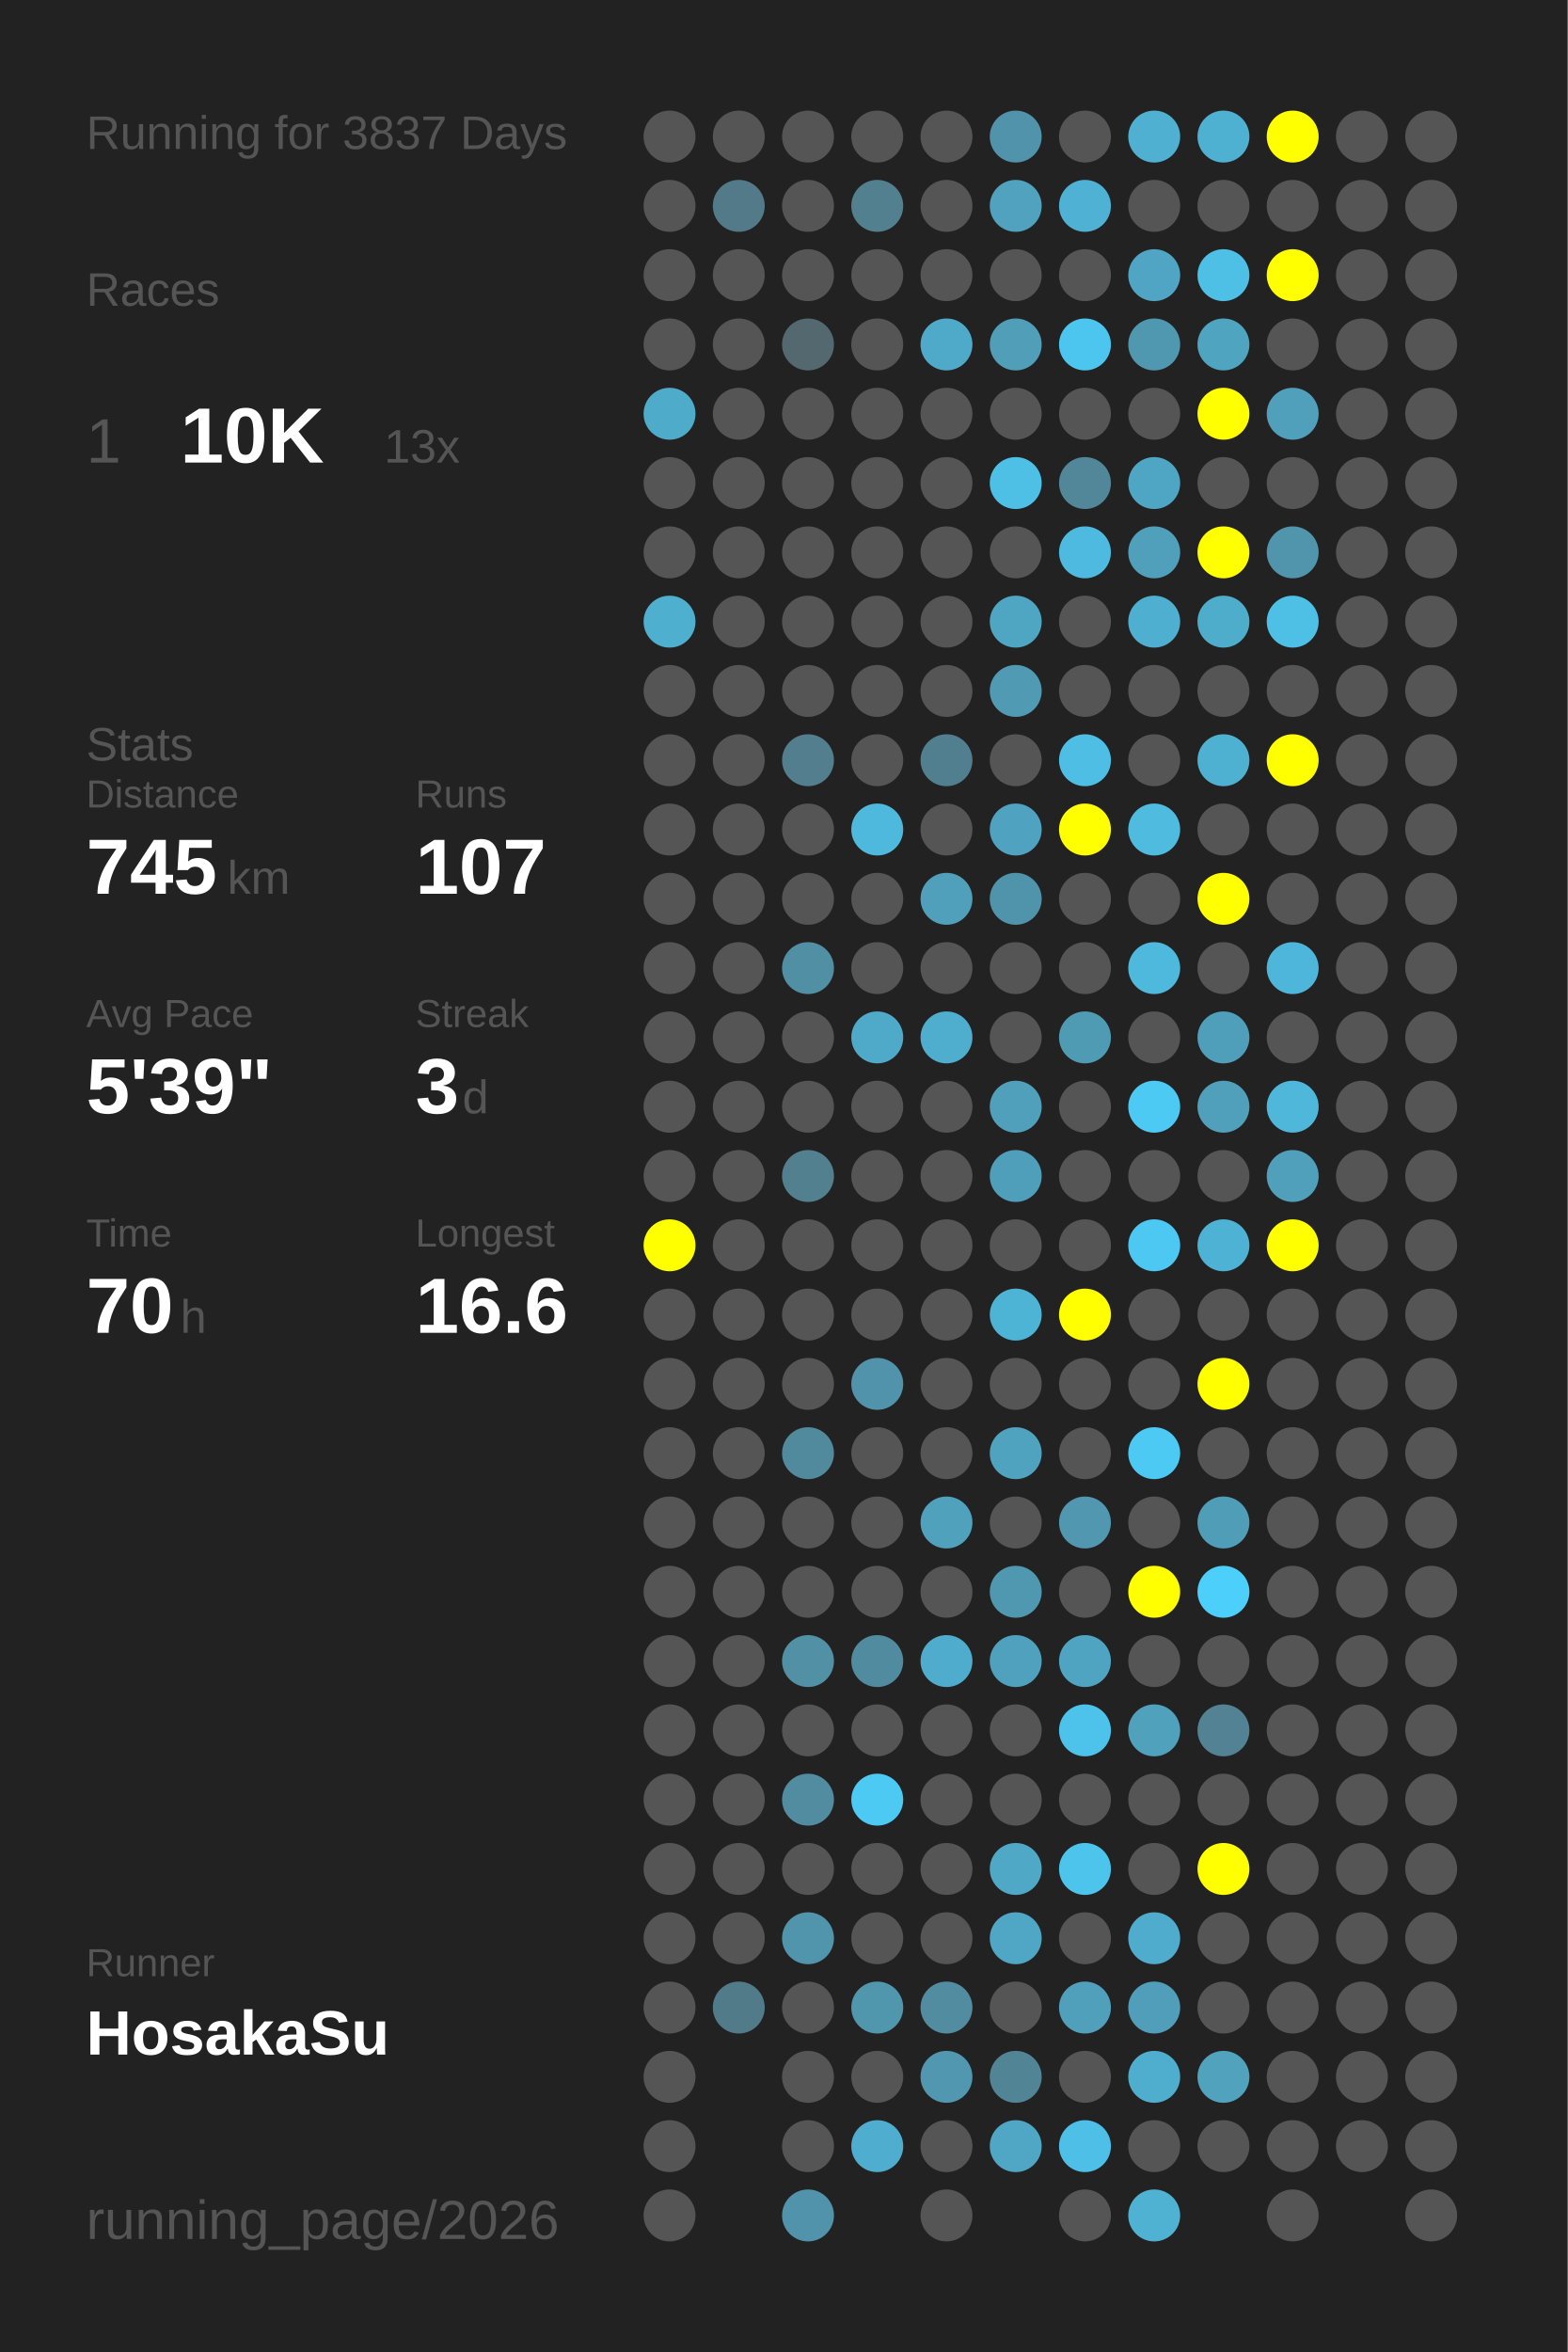
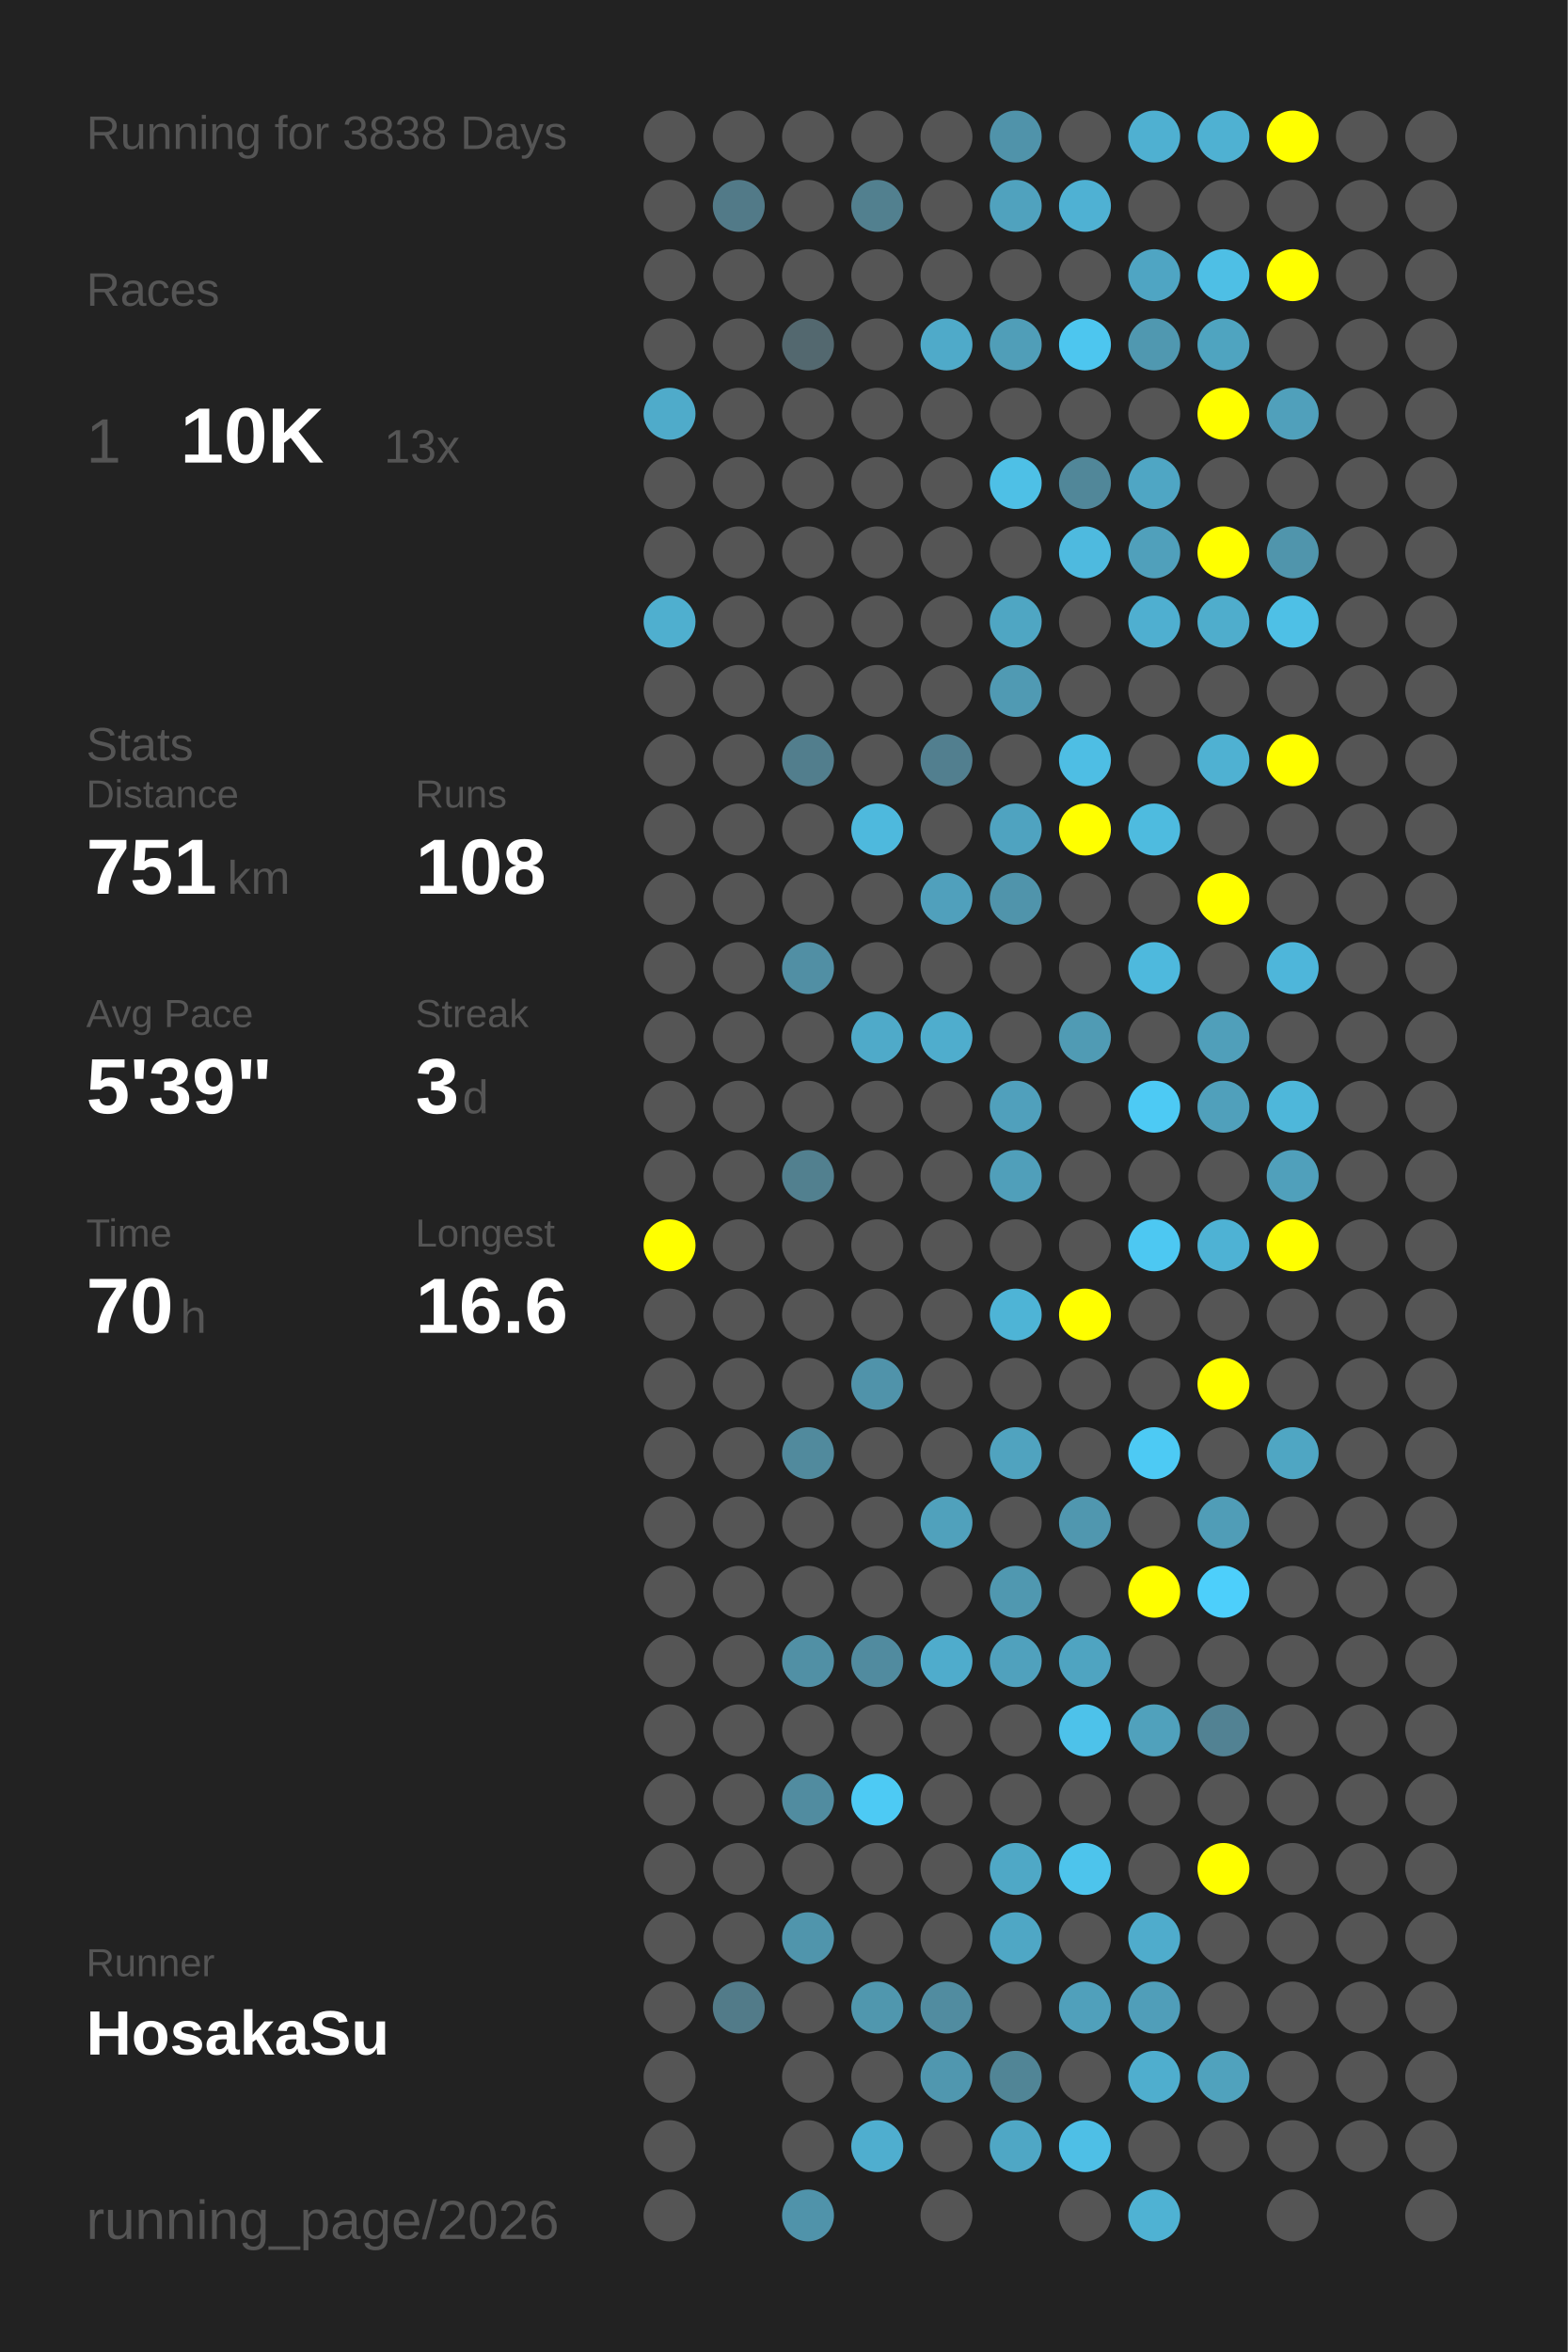
<svg xmlns="http://www.w3.org/2000/svg" baseProfile="full" height="300mm" version="1.1" viewBox="0,0,200,300" width="200mm">
  <defs />
  <rect fill="#222222" height="300" width="200" x="0" y="0" />
-   <text fill="#555555" style="font-size:6px; font-family:Arial;" x="11" y="19">Running for 3837 Days</text>
+   <text fill="#555555" style="font-size:6px; font-family:Arial;" x="11" y="19">Running for 3838 Days</text>
  <text fill="#555555" style="font-size:6px; font-family:Arial;" x="11" y="39">Races</text>
  <text fill="#555555" style="font-size:8px; font-family:Arial;" x="11" y="59">1</text>
  <text fill="#FFFFFF" style="font-size:10px; font-family:Arial; font-weight:bold;" x="23" y="59">10K</text>
  <text fill="#555555" style="font-size:6px; font-family:Arial;" x="49" y="59">13x</text>
  <text fill="#555555" style="font-size:6px; font-family:Arial;" x="11" y="97">Stats</text>
  <text fill="#555555" style="font-size:5px; font-family:Arial;" x="11" y="103">Distance</text>
-   <text fill="#FFFFFF" style="font-size:10px; font-family:Arial; font-weight:bold;" x="11" y="114">745</text>
+   <text fill="#FFFFFF" style="font-size:10px; font-family:Arial; font-weight:bold;" x="11" y="114">751</text>
  <text fill="#555555" style="font-size:6px; font-family:Arial;" x="29" y="114">km</text>
  <text fill="#555555" style="font-size:5px; font-family:Arial;" x="53" y="103">Runs</text>
-   <text fill="#FFFFFF" style="font-size:10px; font-family:Arial; font-weight:bold;" x="53" y="114">107</text>
+   <text fill="#FFFFFF" style="font-size:10px; font-family:Arial; font-weight:bold;" x="53" y="114">108</text>
  <text fill="#555555" style="font-size:5px; font-family:Arial;" x="11" y="131">Avg Pace</text>
  <text fill="#FFFFFF" style="font-size:10px; font-family:Arial; font-weight:bold;" x="11" y="142">5'39"</text>
  <text fill="#555555" style="font-size:5px; font-family:Arial;" x="53" y="131">Streak</text>
  <text fill="#FFFFFF" style="font-size:10px; font-family:Arial; font-weight:bold;" x="53" y="142">3</text>
  <text fill="#555555" style="font-size:6px; font-family:Arial;" x="59" y="142">d</text>
  <text fill="#555555" style="font-size:5px; font-family:Arial;" x="11" y="159">Time</text>
  <text fill="#FFFFFF" style="font-size:10px; font-family:Arial; font-weight:bold;" x="11" y="170">70</text>
  <text fill="#555555" style="font-size:6px; font-family:Arial;" x="23" y="170">h</text>
  <text fill="#555555" style="font-size:5px; font-family:Arial;" x="53" y="159">Longest</text>
  <text fill="#FFFFFF" style="font-size:10px; font-family:Arial; font-weight:bold;" x="53" y="170">16.6</text>
  <text fill="#555555" style="font-size:5px; font-family:Arial;" x="11" y="252.065">Runner</text>
  <text fill="#FFFFFF" style="font-size:8px; font-family:Arial; font-weight:bold;" x="11" y="262.065">HosakaSu</text>
  <text fill="#555555" style="font-size:7px; font-family:Arial;" x="11" y="285.581">running_page/2026</text>
  <circle cx="85.417" cy="17.419" fill="#555555" r="3.312" />
  <circle cx="85.417" cy="26.258" fill="#555555" r="3.312" />
  <circle cx="85.417" cy="35.097" fill="#555555" r="3.312" />
  <circle cx="85.417" cy="43.935" fill="#555555" r="3.312" />
  <circle cx="85.417" cy="52.774" fill="#4fabca" r="3.312" />
  <circle cx="85.417" cy="61.613" fill="#555555" r="3.312" />
  <circle cx="85.417" cy="70.452" fill="#555555" r="3.312" />
  <circle cx="85.417" cy="79.29" fill="#4fafcf" r="3.312" />
  <circle cx="85.417" cy="88.129" fill="#555555" r="3.312" />
  <circle cx="85.417" cy="96.968" fill="#555555" r="3.312" />
  <circle cx="85.417" cy="105.806" fill="#555555" r="3.312" />
  <circle cx="85.417" cy="114.645" fill="#555555" r="3.312" />
  <circle cx="85.417" cy="123.484" fill="#555555" r="3.312" />
  <circle cx="85.417" cy="132.323" fill="#555555" r="3.312" />
  <circle cx="85.417" cy="141.161" fill="#555555" r="3.312" />
  <circle cx="85.417" cy="150" fill="#555555" r="3.312" />
  <circle cx="85.417" cy="158.839" fill="#FFFF00" r="3.312" />
  <circle cx="85.417" cy="167.677" fill="#555555" r="3.312" />
  <circle cx="85.417" cy="176.516" fill="#555555" r="3.312" />
  <circle cx="85.417" cy="185.355" fill="#555555" r="3.312" />
  <circle cx="85.417" cy="194.194" fill="#555555" r="3.312" />
  <circle cx="85.417" cy="203.032" fill="#555555" r="3.312" />
  <circle cx="85.417" cy="211.871" fill="#555555" r="3.312" />
  <circle cx="85.417" cy="220.71" fill="#555555" r="3.312" />
  <circle cx="85.417" cy="229.548" fill="#555555" r="3.312" />
  <circle cx="85.417" cy="238.387" fill="#555555" r="3.312" />
  <circle cx="85.417" cy="247.226" fill="#555555" r="3.312" />
  <circle cx="85.417" cy="256.065" fill="#555555" r="3.312" />
  <circle cx="85.417" cy="264.903" fill="#555555" r="3.312" />
  <circle cx="85.417" cy="273.742" fill="#555555" r="3.312" />
  <circle cx="85.417" cy="282.581" fill="#555555" r="3.312" />
  <circle cx="94.25" cy="17.419" fill="#555555" r="3.312" />
  <circle cx="94.25" cy="26.258" fill="#527a88" r="3.312" />
  <circle cx="94.25" cy="35.097" fill="#555555" r="3.312" />
  <circle cx="94.25" cy="43.935" fill="#555555" r="3.312" />
  <circle cx="94.25" cy="52.774" fill="#555555" r="3.312" />
  <circle cx="94.25" cy="61.613" fill="#555555" r="3.312" />
  <circle cx="94.25" cy="70.452" fill="#555555" r="3.312" />
  <circle cx="94.25" cy="79.29" fill="#555555" r="3.312" />
  <circle cx="94.25" cy="88.129" fill="#555555" r="3.312" />
  <circle cx="94.25" cy="96.968" fill="#555555" r="3.312" />
  <circle cx="94.25" cy="105.806" fill="#555555" r="3.312" />
  <circle cx="94.25" cy="114.645" fill="#555555" r="3.312" />
  <circle cx="94.25" cy="123.484" fill="#555555" r="3.312" />
  <circle cx="94.25" cy="132.323" fill="#555555" r="3.312" />
  <circle cx="94.25" cy="141.161" fill="#555555" r="3.312" />
  <circle cx="94.25" cy="150" fill="#555555" r="3.312" />
  <circle cx="94.25" cy="158.839" fill="#555555" r="3.312" />
  <circle cx="94.25" cy="167.677" fill="#555555" r="3.312" />
  <circle cx="94.25" cy="176.516" fill="#555555" r="3.312" />
  <circle cx="94.25" cy="185.355" fill="#555555" r="3.312" />
  <circle cx="94.25" cy="194.194" fill="#555555" r="3.312" />
  <circle cx="94.25" cy="203.032" fill="#555555" r="3.312" />
  <circle cx="94.25" cy="211.871" fill="#555555" r="3.312" />
  <circle cx="94.25" cy="220.71" fill="#555555" r="3.312" />
  <circle cx="94.25" cy="229.548" fill="#555555" r="3.312" />
  <circle cx="94.25" cy="238.387" fill="#555555" r="3.312" />
  <circle cx="94.25" cy="247.226" fill="#555555" r="3.312" />
  <circle cx="94.25" cy="256.065" fill="#527b89" r="3.312" />
  <circle cx="103.083" cy="17.419" fill="#555555" r="3.312" />
  <circle cx="103.083" cy="26.258" fill="#555555" r="3.312" />
  <circle cx="103.083" cy="35.097" fill="#555555" r="3.312" />
  <circle cx="103.083" cy="43.935" fill="#53686f" r="3.312" />
  <circle cx="103.083" cy="52.774" fill="#555555" r="3.312" />
  <circle cx="103.083" cy="61.613" fill="#555555" r="3.312" />
  <circle cx="103.083" cy="70.452" fill="#555555" r="3.312" />
  <circle cx="103.083" cy="79.29" fill="#555555" r="3.312" />
  <circle cx="103.083" cy="88.129" fill="#555555" r="3.312" />
  <circle cx="103.083" cy="96.968" fill="#527e8d" r="3.312" />
  <circle cx="103.083" cy="105.806" fill="#555555" r="3.312" />
  <circle cx="103.083" cy="114.645" fill="#555555" r="3.312" />
  <circle cx="103.083" cy="123.484" fill="#518fa4" r="3.312" />
  <circle cx="103.083" cy="132.323" fill="#555555" r="3.312" />
  <circle cx="103.083" cy="141.161" fill="#555555" r="3.312" />
  <circle cx="103.083" cy="150" fill="#52808f" r="3.312" />
  <circle cx="103.083" cy="158.839" fill="#555555" r="3.312" />
  <circle cx="103.083" cy="167.677" fill="#555555" r="3.312" />
  <circle cx="103.083" cy="176.516" fill="#555555" r="3.312" />
  <circle cx="103.083" cy="185.355" fill="#518a9d" r="3.312" />
  <circle cx="103.083" cy="194.194" fill="#555555" r="3.312" />
  <circle cx="103.083" cy="203.032" fill="#555555" r="3.312" />
  <circle cx="103.083" cy="211.871" fill="#5190a5" r="3.312" />
  <circle cx="103.083" cy="220.71" fill="#555555" r="3.312" />
  <circle cx="103.083" cy="229.548" fill="#518ca0" r="3.312" />
  <circle cx="103.083" cy="238.387" fill="#555555" r="3.312" />
  <circle cx="103.083" cy="247.226" fill="#5095ac" r="3.312" />
  <circle cx="103.083" cy="256.065" fill="#555555" r="3.312" />
  <circle cx="103.083" cy="264.903" fill="#555555" r="3.312" />
  <circle cx="103.083" cy="273.742" fill="#555555" r="3.312" />
  <circle cx="103.083" cy="282.581" fill="#5093aa" r="3.312" />
  <circle cx="111.917" cy="17.419" fill="#555555" r="3.312" />
  <circle cx="111.917" cy="26.258" fill="#52808f" r="3.312" />
  <circle cx="111.917" cy="35.097" fill="#555555" r="3.312" />
  <circle cx="111.917" cy="43.935" fill="#555555" r="3.312" />
  <circle cx="111.917" cy="52.774" fill="#555555" r="3.312" />
  <circle cx="111.917" cy="61.613" fill="#555555" r="3.312" />
  <circle cx="111.917" cy="70.452" fill="#555555" r="3.312" />
  <circle cx="111.917" cy="79.29" fill="#555555" r="3.312" />
  <circle cx="111.917" cy="88.129" fill="#555555" r="3.312" />
  <circle cx="111.917" cy="96.968" fill="#555555" r="3.312" />
  <circle cx="111.917" cy="105.806" fill="#4eb9dd" r="3.312" />
  <circle cx="111.917" cy="114.645" fill="#555555" r="3.312" />
  <circle cx="111.917" cy="123.484" fill="#555555" r="3.312" />
  <circle cx="111.917" cy="132.323" fill="#4faac9" r="3.312" />
  <circle cx="111.917" cy="141.161" fill="#555555" r="3.312" />
  <circle cx="111.917" cy="150" fill="#555555" r="3.312" />
  <circle cx="111.917" cy="158.839" fill="#555555" r="3.312" />
  <circle cx="111.917" cy="167.677" fill="#555555" r="3.312" />
  <circle cx="111.917" cy="176.516" fill="#5093aa" r="3.312" />
  <circle cx="111.917" cy="185.355" fill="#555555" r="3.312" />
  <circle cx="111.917" cy="194.194" fill="#555555" r="3.312" />
  <circle cx="111.917" cy="203.032" fill="#555555" r="3.312" />
  <circle cx="111.917" cy="211.871" fill="#518b9f" r="3.312" />
  <circle cx="111.917" cy="220.71" fill="#555555" r="3.312" />
  <circle cx="111.917" cy="229.548" fill="#4dcaf4" r="3.312" />
  <circle cx="111.917" cy="238.387" fill="#555555" r="3.312" />
  <circle cx="111.917" cy="247.226" fill="#555555" r="3.312" />
  <circle cx="111.917" cy="256.065" fill="#5097ae" r="3.312" />
  <circle cx="111.917" cy="264.903" fill="#555555" r="3.312" />
  <circle cx="111.917" cy="273.742" fill="#4faecf" r="3.312" />
  <circle cx="120.75" cy="17.419" fill="#555555" r="3.312" />
  <circle cx="120.75" cy="26.258" fill="#555555" r="3.312" />
  <circle cx="120.75" cy="35.097" fill="#555555" r="3.312" />
  <circle cx="120.75" cy="43.935" fill="#4faac9" r="3.312" />
  <circle cx="120.75" cy="52.774" fill="#555555" r="3.312" />
  <circle cx="120.75" cy="61.613" fill="#555555" r="3.312" />
  <circle cx="120.75" cy="70.452" fill="#555555" r="3.312" />
  <circle cx="120.75" cy="79.29" fill="#555555" r="3.312" />
  <circle cx="120.75" cy="88.129" fill="#555555" r="3.312" />
  <circle cx="120.75" cy="96.968" fill="#527f8f" r="3.312" />
  <circle cx="120.75" cy="105.806" fill="#555555" r="3.312" />
  <circle cx="120.75" cy="114.645" fill="#50a0bc" r="3.312" />
  <circle cx="120.75" cy="123.484" fill="#555555" r="3.312" />
  <circle cx="120.75" cy="132.323" fill="#4fadcd" r="3.312" />
  <circle cx="120.75" cy="141.161" fill="#555555" r="3.312" />
  <circle cx="120.75" cy="150" fill="#555555" r="3.312" />
  <circle cx="120.75" cy="158.839" fill="#555555" r="3.312" />
  <circle cx="120.75" cy="167.677" fill="#555555" r="3.312" />
  <circle cx="120.75" cy="176.516" fill="#555555" r="3.312" />
  <circle cx="120.75" cy="185.355" fill="#555555" r="3.312" />
  <circle cx="120.75" cy="194.194" fill="#50a1bc" r="3.312" />
  <circle cx="120.75" cy="203.032" fill="#555555" r="3.312" />
  <circle cx="120.75" cy="211.871" fill="#4faccc" r="3.312" />
  <circle cx="120.75" cy="220.71" fill="#555555" r="3.312" />
  <circle cx="120.75" cy="229.548" fill="#555555" r="3.312" />
  <circle cx="120.75" cy="238.387" fill="#555555" r="3.312" />
  <circle cx="120.75" cy="247.226" fill="#555555" r="3.312" />
  <circle cx="120.75" cy="256.065" fill="#518ca0" r="3.312" />
  <circle cx="120.75" cy="264.903" fill="#5097af" r="3.312" />
  <circle cx="120.75" cy="273.742" fill="#555555" r="3.312" />
  <circle cx="120.75" cy="282.581" fill="#555555" r="3.312" />
  <circle cx="129.583" cy="17.419" fill="#5093aa" r="3.312" />
  <circle cx="129.583" cy="26.258" fill="#50a2be" r="3.312" />
  <circle cx="129.583" cy="35.097" fill="#555555" r="3.312" />
  <circle cx="129.583" cy="43.935" fill="#509eb8" r="3.312" />
  <circle cx="129.583" cy="52.774" fill="#555555" r="3.312" />
  <circle cx="129.583" cy="61.613" fill="#4ec0e6" r="3.312" />
  <circle cx="129.583" cy="70.452" fill="#555555" r="3.312" />
  <circle cx="129.583" cy="79.29" fill="#4fa6c3" r="3.312" />
  <circle cx="129.583" cy="88.129" fill="#509ab3" r="3.312" />
  <circle cx="129.583" cy="96.968" fill="#555555" r="3.312" />
  <circle cx="129.583" cy="105.806" fill="#4fa3c0" r="3.312" />
  <circle cx="129.583" cy="114.645" fill="#5094ab" r="3.312" />
  <circle cx="129.583" cy="123.484" fill="#555555" r="3.312" />
  <circle cx="129.583" cy="132.323" fill="#555555" r="3.312" />
  <circle cx="129.583" cy="141.161" fill="#50a0bc" r="3.312" />
  <circle cx="129.583" cy="150" fill="#509fba" r="3.312" />
  <circle cx="129.583" cy="158.839" fill="#555555" r="3.312" />
  <circle cx="129.583" cy="167.677" fill="#4eb4d6" r="3.312" />
  <circle cx="129.583" cy="176.516" fill="#555555" r="3.312" />
  <circle cx="129.583" cy="185.355" fill="#50a3bf" r="3.312" />
  <circle cx="129.583" cy="194.194" fill="#555555" r="3.312" />
  <circle cx="129.583" cy="203.032" fill="#5098b0" r="3.312" />
  <circle cx="129.583" cy="211.871" fill="#50a1bd" r="3.312" />
  <circle cx="129.583" cy="220.71" fill="#555555" r="3.312" />
  <circle cx="129.583" cy="229.548" fill="#555555" r="3.312" />
  <circle cx="129.583" cy="238.387" fill="#4fa8c6" r="3.312" />
  <circle cx="129.583" cy="247.226" fill="#4fa7c5" r="3.312" />
  <circle cx="129.583" cy="256.065" fill="#555555" r="3.312" />
  <circle cx="129.583" cy="264.903" fill="#518596" r="3.312" />
  <circle cx="129.583" cy="273.742" fill="#4fa7c5" r="3.312" />
  <circle cx="138.417" cy="17.419" fill="#555555" r="3.312" />
  <circle cx="138.417" cy="26.258" fill="#4fb1d3" r="3.312" />
  <circle cx="138.417" cy="35.097" fill="#555555" r="3.312" />
  <circle cx="138.417" cy="43.935" fill="#4dc6ef" r="3.312" />
  <circle cx="138.417" cy="52.774" fill="#555555" r="3.312" />
  <circle cx="138.417" cy="61.613" fill="#518799" r="3.312" />
  <circle cx="138.417" cy="70.452" fill="#4ebadf" r="3.312" />
  <circle cx="138.417" cy="79.29" fill="#555555" r="3.312" />
  <circle cx="138.417" cy="88.129" fill="#555555" r="3.312" />
  <circle cx="138.417" cy="96.968" fill="#4ebee4" r="3.312" />
  <circle cx="138.417" cy="105.806" fill="#FFFF00" r="3.312" />
  <circle cx="138.417" cy="114.645" fill="#555555" r="3.312" />
  <circle cx="138.417" cy="123.484" fill="#555555" r="3.312" />
  <circle cx="138.417" cy="132.323" fill="#509bb4" r="3.312" />
  <circle cx="138.417" cy="141.161" fill="#555555" r="3.312" />
  <circle cx="138.417" cy="150" fill="#555555" r="3.312" />
  <circle cx="138.417" cy="158.839" fill="#555555" r="3.312" />
  <circle cx="138.417" cy="167.677" fill="#FFFF00" r="3.312" />
  <circle cx="138.417" cy="176.516" fill="#555555" r="3.312" />
  <circle cx="138.417" cy="185.355" fill="#555555" r="3.312" />
  <circle cx="138.417" cy="194.194" fill="#5097af" r="3.312" />
  <circle cx="138.417" cy="203.032" fill="#555555" r="3.312" />
  <circle cx="138.417" cy="211.871" fill="#4fa4c1" r="3.312" />
  <circle cx="138.417" cy="220.71" fill="#4dc2ea" r="3.312" />
  <circle cx="138.417" cy="229.548" fill="#555555" r="3.312" />
  <circle cx="138.417" cy="238.387" fill="#4dc4ec" r="3.312" />
  <circle cx="138.417" cy="247.226" fill="#555555" r="3.312" />
  <circle cx="138.417" cy="256.065" fill="#50a0bb" r="3.312" />
  <circle cx="138.417" cy="264.903" fill="#555555" r="3.312" />
  <circle cx="138.417" cy="273.742" fill="#4ebfe6" r="3.312" />
  <circle cx="138.417" cy="282.581" fill="#555555" r="3.312" />
  <circle cx="147.25" cy="17.419" fill="#4fb0d1" r="3.312" />
  <circle cx="147.25" cy="26.258" fill="#555555" r="3.312" />
  <circle cx="147.25" cy="35.097" fill="#4fa5c3" r="3.312" />
  <circle cx="147.25" cy="43.935" fill="#5098b0" r="3.312" />
  <circle cx="147.25" cy="52.774" fill="#555555" r="3.312" />
  <circle cx="147.25" cy="61.613" fill="#4fa6c4" r="3.312" />
  <circle cx="147.25" cy="70.452" fill="#50a0bb" r="3.312" />
  <circle cx="147.25" cy="79.29" fill="#4fafd0" r="3.312" />
  <circle cx="147.25" cy="88.129" fill="#555555" r="3.312" />
  <circle cx="147.25" cy="96.968" fill="#555555" r="3.312" />
  <circle cx="147.25" cy="105.806" fill="#4ebbdf" r="3.312" />
  <circle cx="147.25" cy="114.645" fill="#555555" r="3.312" />
  <circle cx="147.25" cy="123.484" fill="#4eb9dd" r="3.312" />
  <circle cx="147.25" cy="132.323" fill="#555555" r="3.312" />
  <circle cx="147.25" cy="141.161" fill="#4dcaf4" r="3.312" />
  <circle cx="147.25" cy="150" fill="#555555" r="3.312" />
  <circle cx="147.25" cy="158.839" fill="#4dc8f2" r="3.312" />
  <circle cx="147.25" cy="167.677" fill="#555555" r="3.312" />
  <circle cx="147.25" cy="176.516" fill="#555555" r="3.312" />
  <circle cx="147.25" cy="185.355" fill="#4dcaf4" r="3.312" />
  <circle cx="147.25" cy="194.194" fill="#555555" r="3.312" />
  <circle cx="147.25" cy="203.032" fill="#FFFF00" r="3.312" />
  <circle cx="147.25" cy="211.871" fill="#555555" r="3.312" />
  <circle cx="147.25" cy="220.71" fill="#50a1bc" r="3.312" />
  <circle cx="147.25" cy="229.548" fill="#555555" r="3.312" />
  <circle cx="147.25" cy="238.387" fill="#555555" r="3.312" />
  <circle cx="147.25" cy="247.226" fill="#4faccc" r="3.312" />
  <circle cx="147.25" cy="256.065" fill="#509eb9" r="3.312" />
  <circle cx="147.25" cy="264.903" fill="#4faece" r="3.312" />
  <circle cx="147.25" cy="273.742" fill="#555555" r="3.312" />
  <circle cx="147.25" cy="282.581" fill="#4fb2d3" r="3.312" />
  <circle cx="156.083" cy="17.419" fill="#4fb1d2" r="3.312" />
  <circle cx="156.083" cy="26.258" fill="#555555" r="3.312" />
  <circle cx="156.083" cy="35.097" fill="#4ebfe5" r="3.312" />
  <circle cx="156.083" cy="43.935" fill="#4fa4c0" r="3.312" />
  <circle cx="156.083" cy="52.774" fill="#FFFF00" r="3.312" />
  <circle cx="156.083" cy="61.613" fill="#555555" r="3.312" />
  <circle cx="156.083" cy="70.452" fill="#FFFF00" r="3.312" />
  <circle cx="156.083" cy="79.29" fill="#4fadcc" r="3.312" />
  <circle cx="156.083" cy="88.129" fill="#555555" r="3.312" />
  <circle cx="156.083" cy="96.968" fill="#4fb1d2" r="3.312" />
  <circle cx="156.083" cy="105.806" fill="#555555" r="3.312" />
  <circle cx="156.083" cy="114.645" fill="#FFFF00" r="3.312" />
  <circle cx="156.083" cy="123.484" fill="#555555" r="3.312" />
  <circle cx="156.083" cy="132.323" fill="#509fba" r="3.312" />
  <circle cx="156.083" cy="141.161" fill="#50a0bb" r="3.312" />
  <circle cx="156.083" cy="150" fill="#555555" r="3.312" />
  <circle cx="156.083" cy="158.839" fill="#4eb2d4" r="3.312" />
  <circle cx="156.083" cy="167.677" fill="#555555" r="3.312" />
  <circle cx="156.083" cy="176.516" fill="#FFFF00" r="3.312" />
  <circle cx="156.083" cy="185.355" fill="#555555" r="3.312" />
  <circle cx="156.083" cy="194.194" fill="#509db7" r="3.312" />
  <circle cx="156.083" cy="203.032" fill="#4dcffb" r="3.312" />
  <circle cx="156.083" cy="211.871" fill="#555555" r="3.312" />
  <circle cx="156.083" cy="220.71" fill="#528293" r="3.312" />
  <circle cx="156.083" cy="229.548" fill="#555555" r="3.312" />
  <circle cx="156.083" cy="238.387" fill="#FFFF00" r="3.312" />
  <circle cx="156.083" cy="247.226" fill="#555555" r="3.312" />
  <circle cx="156.083" cy="256.065" fill="#555555" r="3.312" />
  <circle cx="156.083" cy="264.903" fill="#50a2bd" r="3.312" />
  <circle cx="156.083" cy="273.742" fill="#555555" r="3.312" />
  <circle cx="164.917" cy="17.419" fill="#FFFF00" r="3.312" />
  <circle cx="164.917" cy="26.258" fill="#555555" r="3.312" />
  <circle cx="164.917" cy="35.097" fill="#FFFF00" r="3.312" />
  <circle cx="164.917" cy="43.935" fill="#555555" r="3.312" />
  <circle cx="164.917" cy="52.774" fill="#50a0bb" r="3.312" />
  <circle cx="164.917" cy="61.613" fill="#555555" r="3.312" />
  <circle cx="164.917" cy="70.452" fill="#5095ac" r="3.312" />
  <circle cx="164.917" cy="79.29" fill="#4ec0e6" r="3.312" />
  <circle cx="164.917" cy="88.129" fill="#555555" r="3.312" />
  <circle cx="164.917" cy="96.968" fill="#FFFF00" r="3.312" />
  <circle cx="164.917" cy="105.806" fill="#555555" r="3.312" />
  <circle cx="164.917" cy="114.645" fill="#555555" r="3.312" />
  <circle cx="164.917" cy="123.484" fill="#4eb6da" r="3.312" />
  <circle cx="164.917" cy="132.323" fill="#555555" r="3.312" />
  <circle cx="164.917" cy="141.161" fill="#4eb7da" r="3.312" />
  <circle cx="164.917" cy="150" fill="#50a0bb" r="3.312" />
  <circle cx="164.917" cy="158.839" fill="#FFFF00" r="3.312" />
  <circle cx="164.917" cy="167.677" fill="#555555" r="3.312" />
  <circle cx="164.917" cy="176.516" fill="#555555" r="3.312" />
-   <circle cx="164.917" cy="185.355" fill="#555555" r="3.312" />
+   <circle cx="164.917" cy="185.355" fill="#4fa6c3" r="3.312" />
  <circle cx="164.917" cy="194.194" fill="#555555" r="3.312" />
  <circle cx="164.917" cy="203.032" fill="#555555" r="3.312" />
  <circle cx="164.917" cy="211.871" fill="#555555" r="3.312" />
  <circle cx="164.917" cy="220.71" fill="#555555" r="3.312" />
  <circle cx="164.917" cy="229.548" fill="#555555" r="3.312" />
  <circle cx="164.917" cy="238.387" fill="#555555" r="3.312" />
  <circle cx="164.917" cy="247.226" fill="#555555" r="3.312" />
  <circle cx="164.917" cy="256.065" fill="#555555" r="3.312" />
  <circle cx="164.917" cy="264.903" fill="#555555" r="3.312" />
  <circle cx="164.917" cy="273.742" fill="#555555" r="3.312" />
  <circle cx="164.917" cy="282.581" fill="#555555" r="3.312" />
  <circle cx="173.75" cy="17.419" fill="#555555" r="3.312" />
  <circle cx="173.75" cy="26.258" fill="#555555" r="3.312" />
  <circle cx="173.75" cy="35.097" fill="#555555" r="3.312" />
  <circle cx="173.75" cy="43.935" fill="#555555" r="3.312" />
  <circle cx="173.75" cy="52.774" fill="#555555" r="3.312" />
  <circle cx="173.75" cy="61.613" fill="#555555" r="3.312" />
  <circle cx="173.75" cy="70.452" fill="#555555" r="3.312" />
  <circle cx="173.75" cy="79.29" fill="#555555" r="3.312" />
  <circle cx="173.75" cy="88.129" fill="#555555" r="3.312" />
  <circle cx="173.75" cy="96.968" fill="#555555" r="3.312" />
  <circle cx="173.75" cy="105.806" fill="#555555" r="3.312" />
  <circle cx="173.75" cy="114.645" fill="#555555" r="3.312" />
  <circle cx="173.75" cy="123.484" fill="#555555" r="3.312" />
  <circle cx="173.75" cy="132.323" fill="#555555" r="3.312" />
  <circle cx="173.75" cy="141.161" fill="#555555" r="3.312" />
  <circle cx="173.75" cy="150" fill="#555555" r="3.312" />
  <circle cx="173.75" cy="158.839" fill="#555555" r="3.312" />
  <circle cx="173.75" cy="167.677" fill="#555555" r="3.312" />
  <circle cx="173.75" cy="176.516" fill="#555555" r="3.312" />
  <circle cx="173.75" cy="185.355" fill="#555555" r="3.312" />
  <circle cx="173.75" cy="194.194" fill="#555555" r="3.312" />
  <circle cx="173.75" cy="203.032" fill="#555555" r="3.312" />
  <circle cx="173.75" cy="211.871" fill="#555555" r="3.312" />
  <circle cx="173.75" cy="220.71" fill="#555555" r="3.312" />
  <circle cx="173.75" cy="229.548" fill="#555555" r="3.312" />
  <circle cx="173.75" cy="238.387" fill="#555555" r="3.312" />
  <circle cx="173.75" cy="247.226" fill="#555555" r="3.312" />
  <circle cx="173.75" cy="256.065" fill="#555555" r="3.312" />
  <circle cx="173.75" cy="264.903" fill="#555555" r="3.312" />
  <circle cx="173.75" cy="273.742" fill="#555555" r="3.312" />
  <circle cx="182.583" cy="17.419" fill="#555555" r="3.312" />
  <circle cx="182.583" cy="26.258" fill="#555555" r="3.312" />
  <circle cx="182.583" cy="35.097" fill="#555555" r="3.312" />
  <circle cx="182.583" cy="43.935" fill="#555555" r="3.312" />
  <circle cx="182.583" cy="52.774" fill="#555555" r="3.312" />
  <circle cx="182.583" cy="61.613" fill="#555555" r="3.312" />
  <circle cx="182.583" cy="70.452" fill="#555555" r="3.312" />
  <circle cx="182.583" cy="79.29" fill="#555555" r="3.312" />
  <circle cx="182.583" cy="88.129" fill="#555555" r="3.312" />
  <circle cx="182.583" cy="96.968" fill="#555555" r="3.312" />
  <circle cx="182.583" cy="105.806" fill="#555555" r="3.312" />
  <circle cx="182.583" cy="114.645" fill="#555555" r="3.312" />
  <circle cx="182.583" cy="123.484" fill="#555555" r="3.312" />
  <circle cx="182.583" cy="132.323" fill="#555555" r="3.312" />
  <circle cx="182.583" cy="141.161" fill="#555555" r="3.312" />
  <circle cx="182.583" cy="150" fill="#555555" r="3.312" />
  <circle cx="182.583" cy="158.839" fill="#555555" r="3.312" />
  <circle cx="182.583" cy="167.677" fill="#555555" r="3.312" />
  <circle cx="182.583" cy="176.516" fill="#555555" r="3.312" />
  <circle cx="182.583" cy="185.355" fill="#555555" r="3.312" />
  <circle cx="182.583" cy="194.194" fill="#555555" r="3.312" />
  <circle cx="182.583" cy="203.032" fill="#555555" r="3.312" />
  <circle cx="182.583" cy="211.871" fill="#555555" r="3.312" />
  <circle cx="182.583" cy="220.71" fill="#555555" r="3.312" />
  <circle cx="182.583" cy="229.548" fill="#555555" r="3.312" />
  <circle cx="182.583" cy="238.387" fill="#555555" r="3.312" />
  <circle cx="182.583" cy="247.226" fill="#555555" r="3.312" />
  <circle cx="182.583" cy="256.065" fill="#555555" r="3.312" />
  <circle cx="182.583" cy="264.903" fill="#555555" r="3.312" />
  <circle cx="182.583" cy="273.742" fill="#555555" r="3.312" />
  <circle cx="182.583" cy="282.581" fill="#555555" r="3.312" />
</svg>
